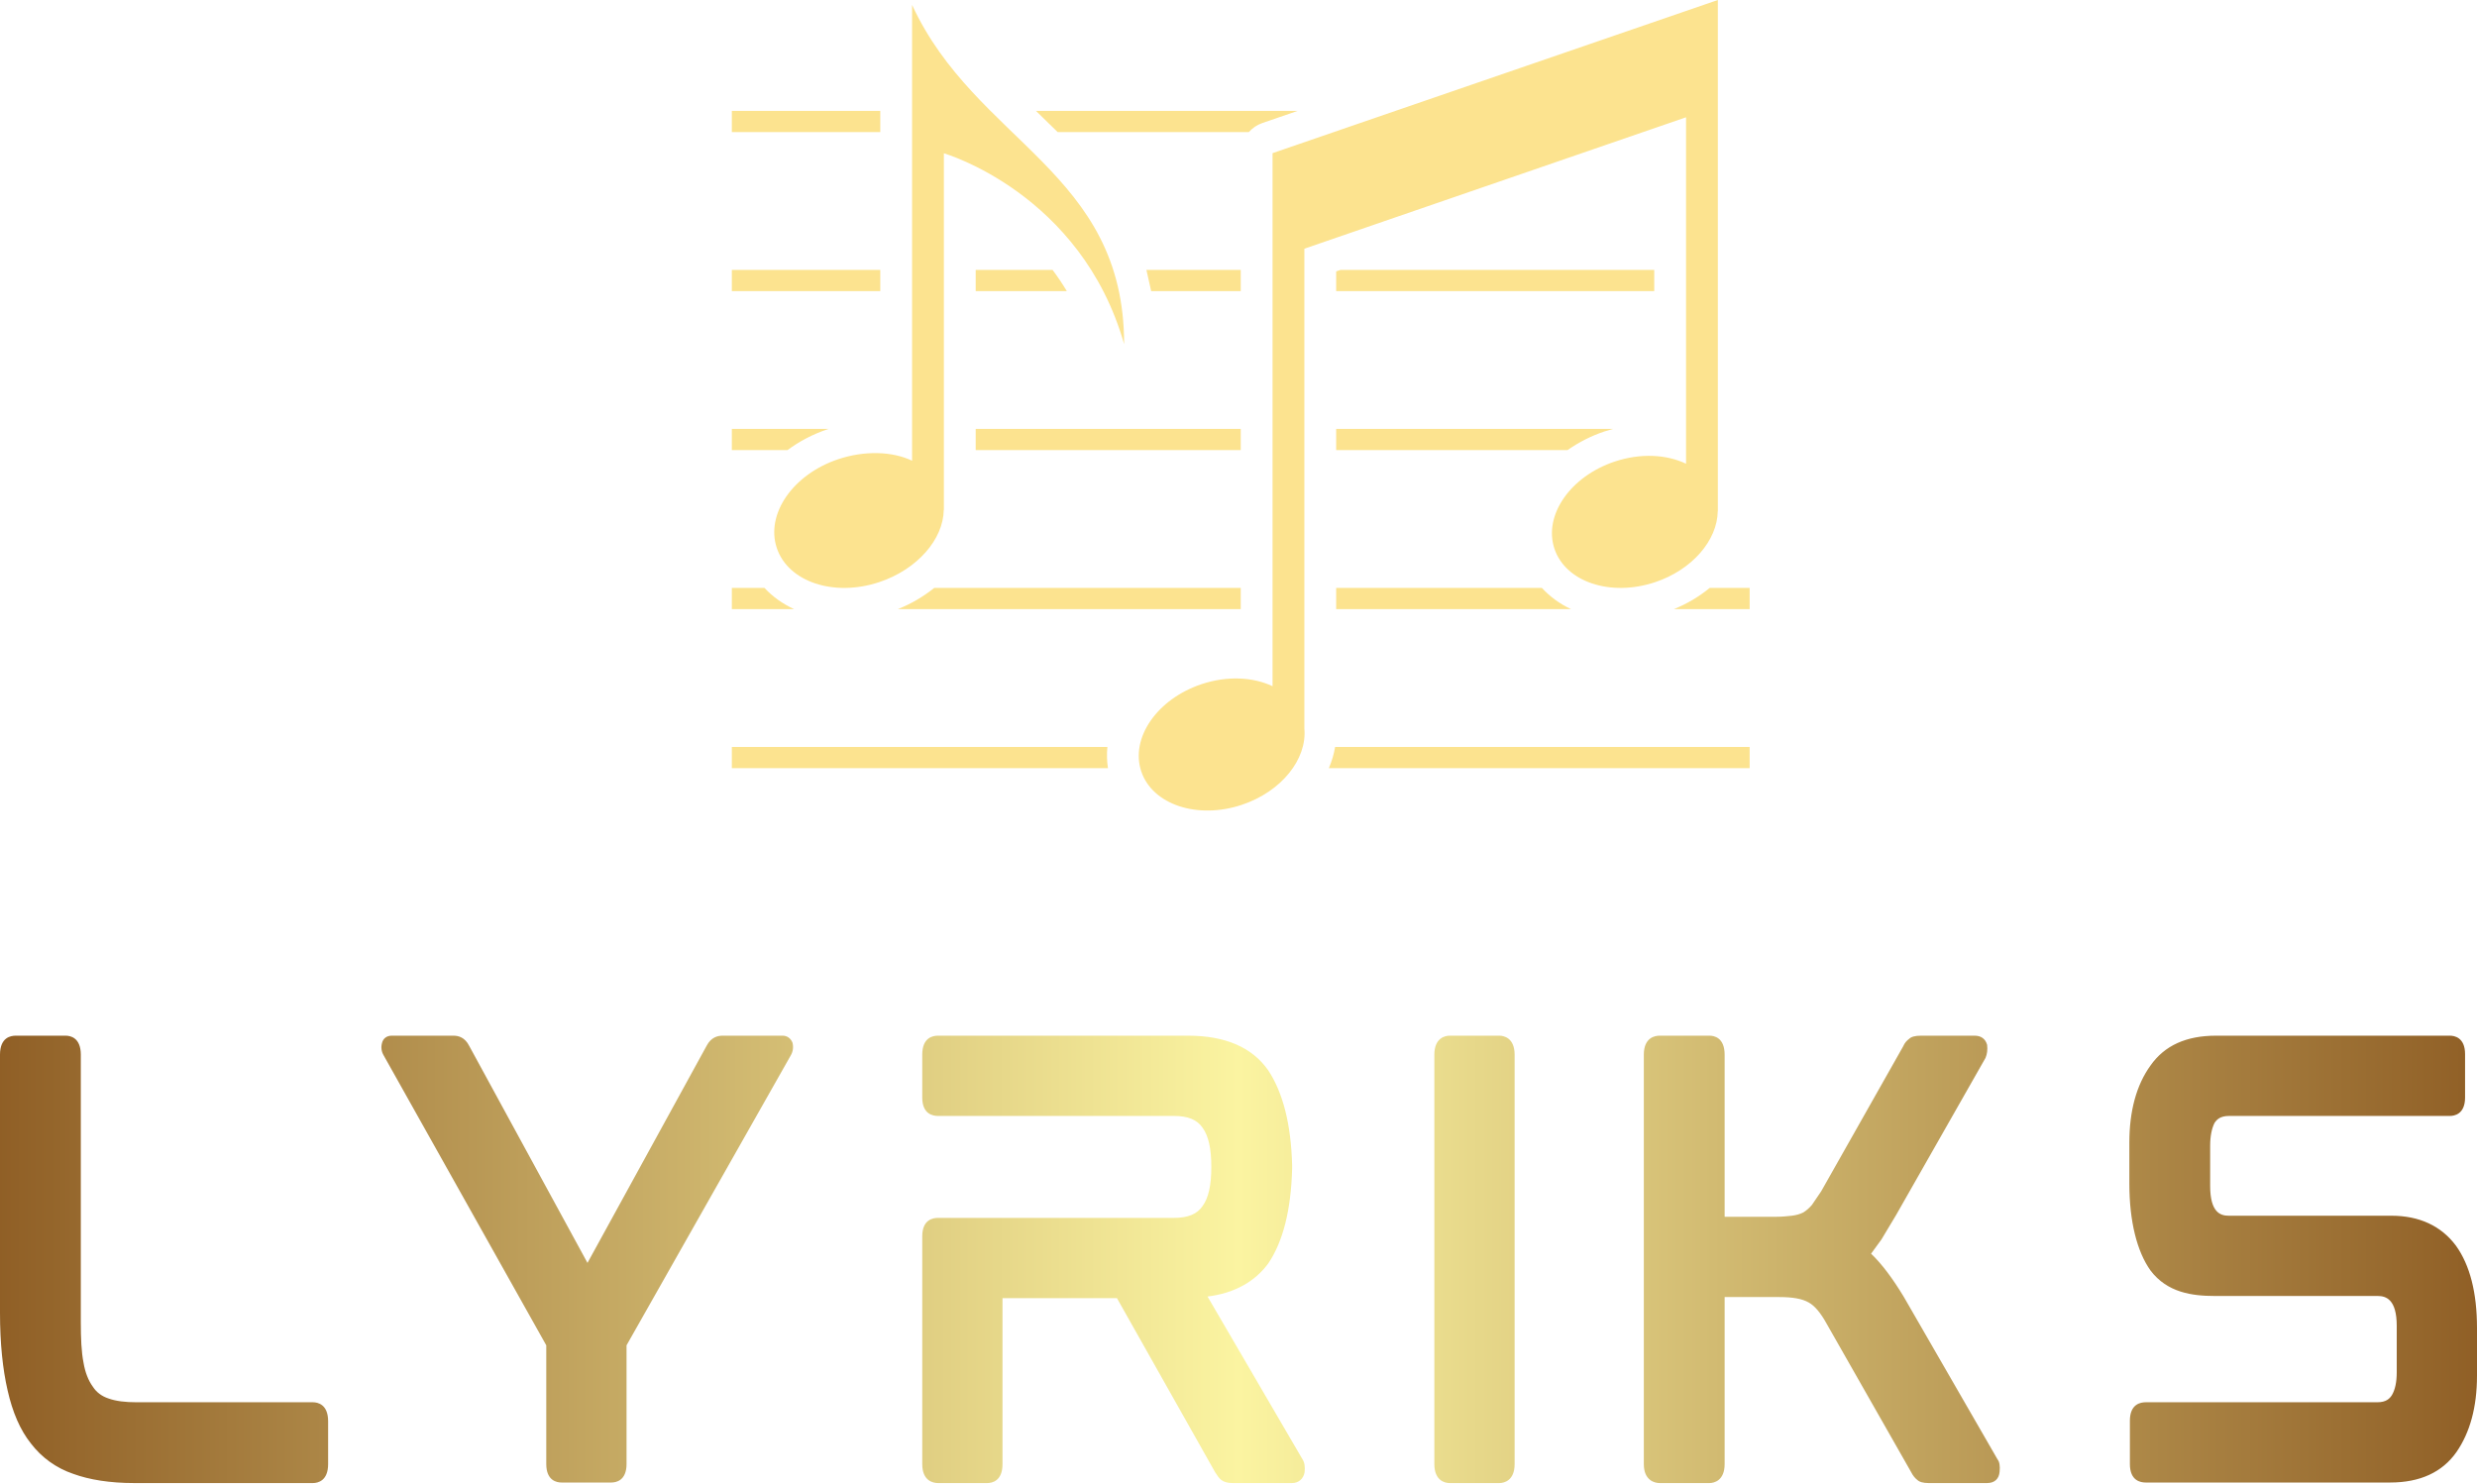
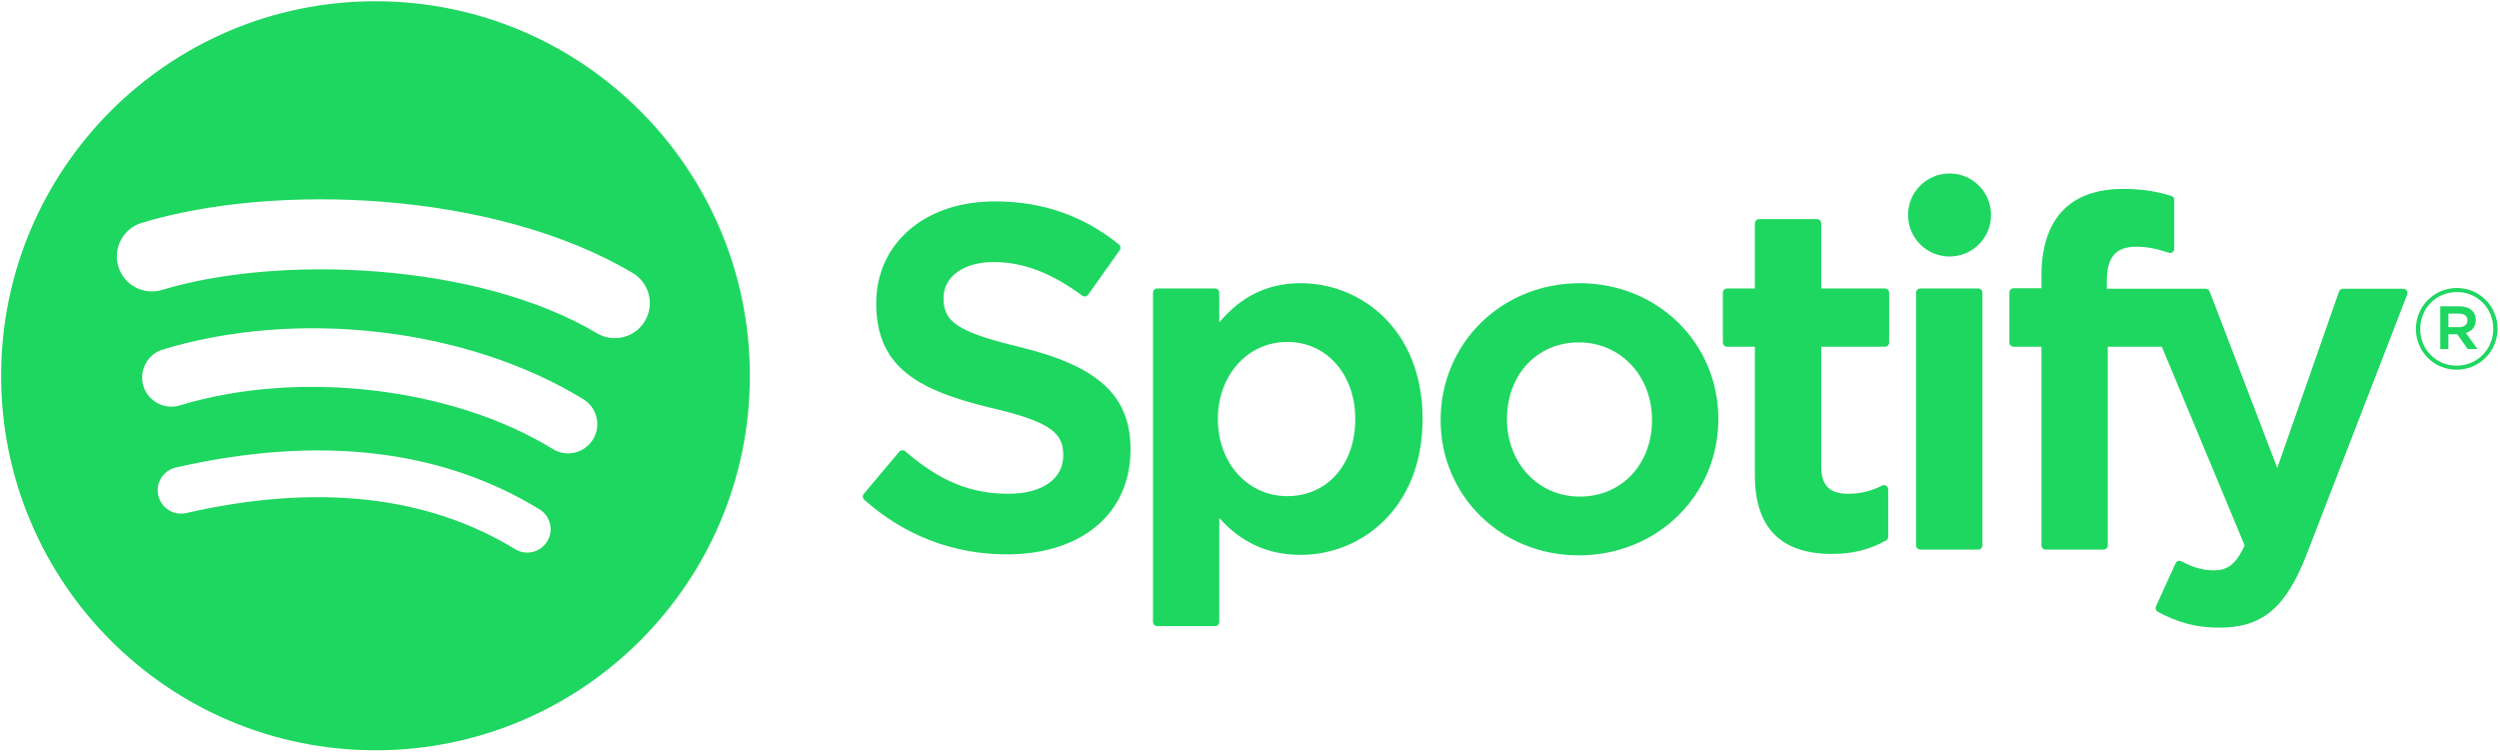
- <svg xmlns="http://www.w3.org/2000/svg" width="220" height="131.741">
-   <defs>
-     <linearGradient id="A">
-       <stop stop-color="#8f5e25" offset="0" />
-       <stop stop-color="#fbf4a1" offset=".5" />
-       <stop stop-color="#8f5e25" offset="1" />
-     </linearGradient>
-   </defs>
-   <path d="M95 8.539L53 22.986V73.27c-1.832-.864-4.27-1.001-6.694-.193-4.192 1.397-6.74 5.078-5.692 8.222s5.295 4.559 9.487 3.162c3.742-1.247 6.166-4.314 5.899-7.195V32l36-12.397v32.681c-1.835-.876-4.286-1.019-6.722-.207-4.192 1.397-6.74 5.078-5.692 8.222s5.295 4.559 9.487 3.162c3.525-1.175 5.878-3.965 5.918-6.692H95V8.539zM19 9v43c-1.869-.892-4.481-.971-6.963-.143-4.269 1.423-6.865 5.172-5.798 8.374s5.393 4.644 9.663 3.221c3.59-1.197 6.047-4.038 6.087-6.816H22V23s12.926 3.741 17 18c0-16.296-14-19-20-32zm18.423 70H2v2h35.476a7.75 7.75 0 0 1-.053-2zM98 81v-2H58.9a8.66 8.66 0 0 1-.591 2H98zM5.078 64H2v2h5.87c-1.081-.501-2.028-1.176-2.792-2zM98 66v-2h-3.769c-.978.804-2.112 1.487-3.377 2H98zm-19.599-2H59v2h22.155a8.74 8.74 0 0 1-2.754-2zM21.09 64a13.4 13.4 0 0 1-3.433 2H50v-2H21.09zM25 49h25v2H25zm-13.875 0H2v2h5.25c1.106-.825 2.395-1.508 3.839-1.99.012-.004.024-.006.036-.01zM59 51h21.822a13.5 13.5 0 0 1 3.507-1.769l.796-.231H59v2zM32.25 34H25v2h8.595c-.427-.712-.877-1.378-1.345-2zM2 34h14v2H2zm57 2h30v-2H59.406l-.406.14zm-17.449 0H50v-2h-8.898l.449 2zm-8.817-15h18.028a2.99 2.99 0 0 1 1.263-.851L55.366 19h-24.68l2.048 2zM2 19h14v2H2z" transform="matrix(.941663 0 0 .941663 63.11667 -8.040863)" fill="#fce38f" />
-   <path d="M26.28 34.08c.36 0 1.12.16 1.12 1.4v3.16c0 1.24-.76 1.4-1.12 1.4h-13.2c-1.76 0-3.28-.24-4.48-.68a6.55 6.55 0 0 1-3.12-2.24c-.8-1-1.36-2.32-1.72-3.92-.36-1.56-.56-3.48-.56-5.72V8.44c0-1.28.8-1.4 1.16-1.4h3.68c.32 0 1.12.12 1.12 1.4v19.72c0 1.2.04 2.2.2 3 .12.72.36 1.32.68 1.76.28.44.68.72 1.16.88.56.2 1.24.28 2.08.28h13zM60.929 7.04c.32 0 .6.2.72.52.08.32.04.64-.12.92l-12.12 21.4v8.76c0 1.24-.8 1.36-1.12 1.36h-3.68c-.32 0-1.12-.12-1.12-1.36v-8.76l-12-21.4a1.15 1.15 0 0 1-.12-.88c.08-.36.36-.56.72-.56h4.56c.36 0 .84.12 1.16.76l8.72 16 8.8-16.04c.32-.6.8-.72 1.16-.72h4.44zm38.329 31.24c.16.24.2.56.16.96-.08.48-.44.8-.92.8h-4.4c-.36 0-.64-.08-.84-.24-.16-.12-.28-.32-.44-.56l-7.24-12.84h-8.44v12.24c0 1.24-.76 1.4-1.12 1.4h-3.64c-.36 0-1.16-.16-1.16-1.4v-16.8c0-1.24.8-1.36 1.16-1.36h17.4c1.04 0 1.72-.28 2.12-.88.44-.6.64-1.56.64-2.88s-.2-2.28-.64-2.88c-.4-.6-1.08-.88-2.12-.88h-17.4c-.36 0-1.16-.12-1.16-1.36V8.44c0-1.28.8-1.4 1.16-1.4h18.44c2.72 0 4.72.84 5.92 2.56 1.08 1.64 1.68 3.96 1.76 7v.24c-.08 3.08-.68 5.4-1.76 7-1 1.36-2.52 2.2-4.48 2.44zm14.529-31.24c.32 0 1.12.16 1.12 1.4v30.2c0 1.24-.8 1.4-1.12 1.4h-3.68c-.32 0-1.12-.16-1.12-1.4V8.44c0-1.24.8-1.4 1.12-1.4h3.68zm29.809 19.24l6.92 12c.16.2.2.52.16.92-.04.52-.36.84-.92.84h-4.32c-.4 0-.68-.08-.84-.24-.16-.12-.32-.32-.44-.56l-6.24-10.96c-.44-.8-.88-1.32-1.32-1.56-.48-.28-1.2-.4-2.16-.4h-4.04v12.32c0 1.24-.8 1.4-1.12 1.4h-3.68c-.32 0-1.16-.16-1.16-1.4V8.44c0-1.28.84-1.4 1.16-1.4h3.68c.32 0 1.12.12 1.12 1.4V20.4h3.68c.52 0 .96-.04 1.28-.08s.6-.12.84-.24c.2-.12.44-.32.64-.56l.68-1 6.04-10.68c.12-.28.28-.44.44-.56.16-.16.44-.24.88-.24h3.96c.48 0 .8.24.92.68.04.36 0 .68-.12.96l-6.6 11.6-1.08 1.8-.76 1.04c.8.76 1.6 1.84 2.4 3.16zm35.969-5.96c2.08 0 3.68.76 4.76 2.2 1.04 1.44 1.56 3.48 1.56 6.08v3.52c0 2.32-.52 4.2-1.52 5.64-1.04 1.48-2.68 2.24-4.88 2.24h-18.04c-.36 0-1.16-.12-1.16-1.36v-3.2c0-1.24.8-1.36 1.16-1.36h17.08c.68 0 .92-.28 1.08-.52.24-.4.36-.96.36-1.68v-3.44c0-1.96-.8-2.2-1.4-2.2h-12c-1.68 0-3.52-.24-4.76-1.88-1-1.4-1.56-3.64-1.56-6.4v-3.04c0-2.32.52-4.24 1.56-5.68 1.04-1.48 2.64-2.2 4.84-2.2h17.24c.32 0 1.12.12 1.12 1.36v3.2c0 1.24-.8 1.36-1.12 1.36h-16.28c-.68 0-.92.28-1.08.52-.2.4-.32.96-.32 1.68v2.96c0 1.96.76 2.2 1.36 2.2h12z" transform="matrix(1.204259 0 0 1.204259 -3.853629 83.52203)" fill="url(#A)" />
+ <svg xmlns="http://www.w3.org/2000/svg" height="168px" width="559px" version="1.1" viewBox="0 0 559 168">
+   <path fill="#1ED760" d="m83.996 0.277c-46.249 0-83.743 37.493-83.743 83.742 0 46.251 37.494 83.741 83.743 83.741 46.254 0 83.744-37.49 83.744-83.741 0-46.246-37.49-83.738-83.745-83.738l0.001-0.004zm38.404 120.78c-1.5 2.46-4.72 3.24-7.18 1.73-19.662-12.01-44.414-14.73-73.564-8.07-2.809 0.64-5.609-1.12-6.249-3.93-0.643-2.81 1.11-5.61 3.926-6.25 31.9-7.288 59.263-4.15 81.337 9.34 2.46 1.51 3.24 4.72 1.73 7.18zm10.25-22.802c-1.89 3.072-5.91 4.042-8.98 2.152-22.51-13.836-56.823-17.843-83.448-9.761-3.453 1.043-7.1-0.903-8.148-4.35-1.04-3.453 0.907-7.093 4.354-8.143 30.413-9.228 68.222-4.758 94.072 11.127 3.07 1.89 4.04 5.91 2.15 8.976v-0.001zm0.88-23.744c-26.99-16.031-71.52-17.505-97.289-9.684-4.138 1.255-8.514-1.081-9.768-5.219-1.254-4.14 1.08-8.513 5.221-9.771 29.581-8.98 78.756-7.245 109.83 11.202 3.73 2.209 4.95 7.016 2.74 10.733-2.2 3.722-7.02 4.949-10.73 2.739zm94.56 3.072c-14.46-3.448-17.03-5.868-17.03-10.953 0-4.804 4.52-8.037 11.25-8.037 6.52 0 12.98 2.455 19.76 7.509 0.2 0.153 0.46 0.214 0.71 0.174 0.26-0.038 0.48-0.177 0.63-0.386l7.06-9.952c0.29-0.41 0.21-0.975-0.18-1.288-8.07-6.473-17.15-9.62-27.77-9.62-15.61 0-26.52 9.369-26.52 22.774 0 14.375 9.41 19.465 25.67 23.394 13.83 3.187 16.17 5.857 16.17 10.629 0 5.29-4.72 8.58-12.32 8.58-8.44 0-15.33-2.85-23.03-9.51-0.19-0.17-0.45-0.24-0.69-0.23-0.26 0.02-0.49 0.14-0.65 0.33l-7.92 9.42c-0.33 0.4-0.29 0.98 0.09 1.32 8.96 8 19.98 12.22 31.88 12.22 16.82 0 27.69-9.19 27.69-23.42 0.03-12.007-7.16-18.657-24.77-22.941l-0.03-0.013zm62.86-14.26c-7.29 0-13.27 2.872-18.21 8.757v-6.624c0-0.523-0.42-0.949-0.94-0.949h-12.95c-0.52 0-0.94 0.426-0.94 0.949v73.601c0 0.52 0.42 0.95 0.94 0.95h12.95c0.52 0 0.94-0.43 0.94-0.95v-23.23c4.94 5.53 10.92 8.24 18.21 8.24 13.55 0 27.27-10.43 27.27-30.369 0.02-19.943-13.7-30.376-27.26-30.376l-0.01 0.001zm12.21 30.375c0 10.149-6.25 17.239-15.21 17.239-8.85 0-15.53-7.41-15.53-17.239 0-9.83 6.68-17.238 15.53-17.238 8.81-0.001 15.21 7.247 15.21 17.237v0.001zm50.21-30.375c-17.45 0-31.12 13.436-31.12 30.592 0 16.972 13.58 30.262 30.91 30.262 17.51 0 31.22-13.39 31.22-30.479 0-17.031-13.62-30.373-31.01-30.373v-0.002zm0 47.714c-9.28 0-16.28-7.46-16.28-17.344 0-9.929 6.76-17.134 16.07-17.134 9.34 0 16.38 7.457 16.38 17.351 0 9.927-6.8 17.127-16.17 17.127zm68.27-46.53h-14.25v-14.566c0-0.522-0.42-0.948-0.94-0.948h-12.95c-0.52 0-0.95 0.426-0.95 0.948v14.566h-6.22c-0.52 0-0.94 0.426-0.94 0.949v11.127c0 0.522 0.42 0.949 0.94 0.949h6.22v28.795c0 11.63 5.79 17.53 17.22 17.53 4.64 0 8.49-0.96 12.12-3.02 0.3-0.16 0.48-0.48 0.48-0.82v-10.6c0-0.32-0.17-0.63-0.45-0.8-0.28-0.18-0.63-0.19-0.92-0.04-2.49 1.25-4.9 1.83-7.6 1.83-4.15 0-6.01-1.89-6.01-6.11v-26.76h14.25c0.52 0 0.94-0.426 0.94-0.949v-11.126c0.02-0.523-0.4-0.949-0.93-0.949l-0.01-0.006zm49.64 0.057v-1.789c0-5.263 2.02-7.61 6.54-7.61 2.7 0 4.87 0.536 7.3 1.346 0.3 0.094 0.61 0.047 0.85-0.132 0.25-0.179 0.39-0.466 0.39-0.77v-10.91c0-0.417-0.26-0.786-0.67-0.909-2.56-0.763-5.84-1.546-10.76-1.546-11.95 0-18.28 6.734-18.28 19.467v2.74h-6.22c-0.52 0-0.95 0.426-0.95 0.948v11.184c0 0.522 0.43 0.949 0.95 0.949h6.22v44.405c0 0.53 0.43 0.95 0.95 0.95h12.94c0.53 0 0.95-0.42 0.95-0.95v-44.402h12.09l18.52 44.402c-2.1 4.66-4.17 5.59-6.99 5.59-2.28 0-4.69-0.68-7.14-2.03-0.23-0.12-0.51-0.14-0.75-0.07-0.25 0.09-0.46 0.27-0.56 0.51l-4.39 9.63c-0.21 0.46-0.03 0.99 0.41 1.23 4.58 2.48 8.71 3.54 13.82 3.54 9.56 0 14.85-4.46 19.5-16.44l22.46-58.037c0.12-0.292 0.08-0.622-0.1-0.881-0.17-0.257-0.46-0.412-0.77-0.412h-13.48c-0.41 0-0.77 0.257-0.9 0.636l-13.81 39.434-15.12-39.46c-0.14-0.367-0.49-0.61-0.88-0.61h-22.12v-0.003zm-28.78-0.057h-12.95c-0.52 0-0.95 0.426-0.95 0.949v56.481c0 0.53 0.43 0.95 0.95 0.95h12.95c0.52 0 0.95-0.42 0.95-0.95v-56.477c0-0.523-0.42-0.949-0.95-0.949v-0.004zm-6.4-25.719c-5.13 0-9.29 4.152-9.29 9.281 0 5.132 4.16 9.289 9.29 9.289s9.28-4.157 9.28-9.289c0-5.128-4.16-9.281-9.28-9.281zm113.42 43.88c-5.12 0-9.11-4.115-9.11-9.112s4.04-9.159 9.16-9.159 9.11 4.114 9.11 9.107c0 4.997-4.04 9.164-9.16 9.164zm0.05-17.365c-4.67 0-8.2 3.71-8.2 8.253 0 4.541 3.51 8.201 8.15 8.201 4.67 0 8.2-3.707 8.2-8.253 0-4.541-3.51-8.201-8.15-8.201zm2.02 9.138l2.58 3.608h-2.18l-2.32-3.31h-1.99v3.31h-1.82v-9.564h4.26c2.23 0 3.69 1.137 3.69 3.051 0.01 1.568-0.9 2.526-2.21 2.905h-0.01zm-1.54-4.315h-2.37v3.025h2.37c1.18 0 1.89-0.579 1.89-1.514 0-0.984-0.71-1.511-1.89-1.511z" />
</svg>
